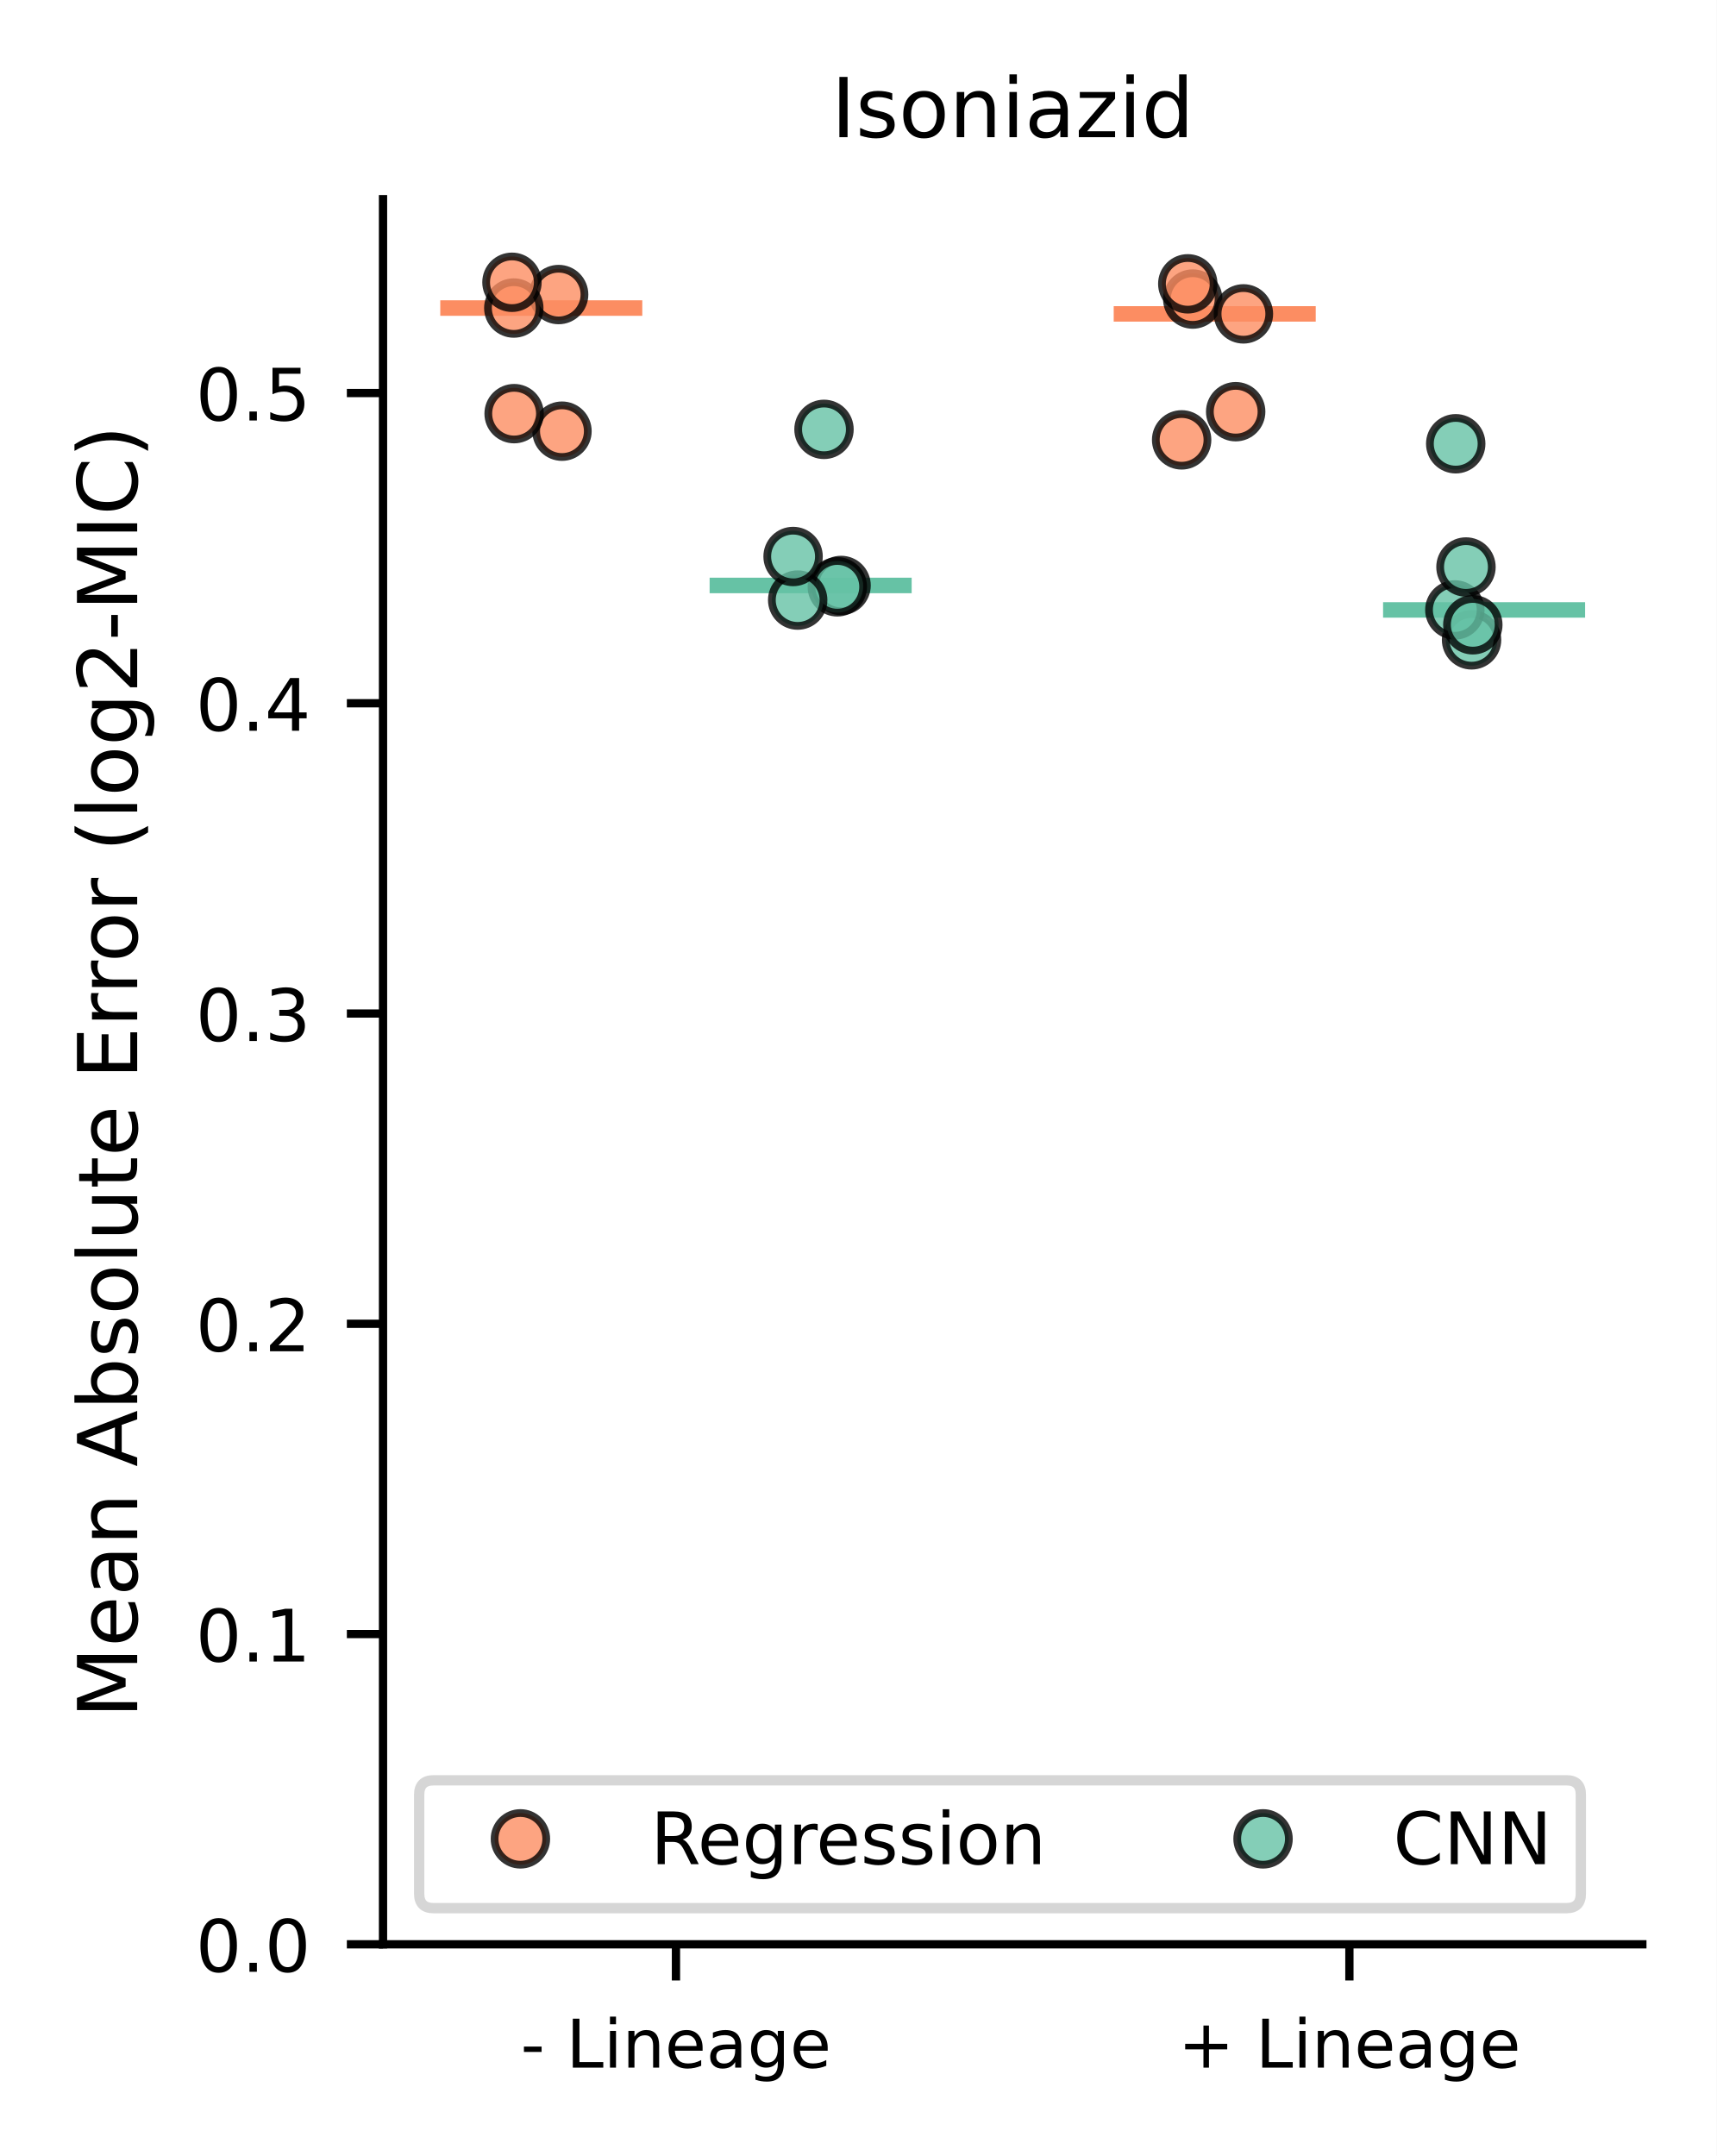
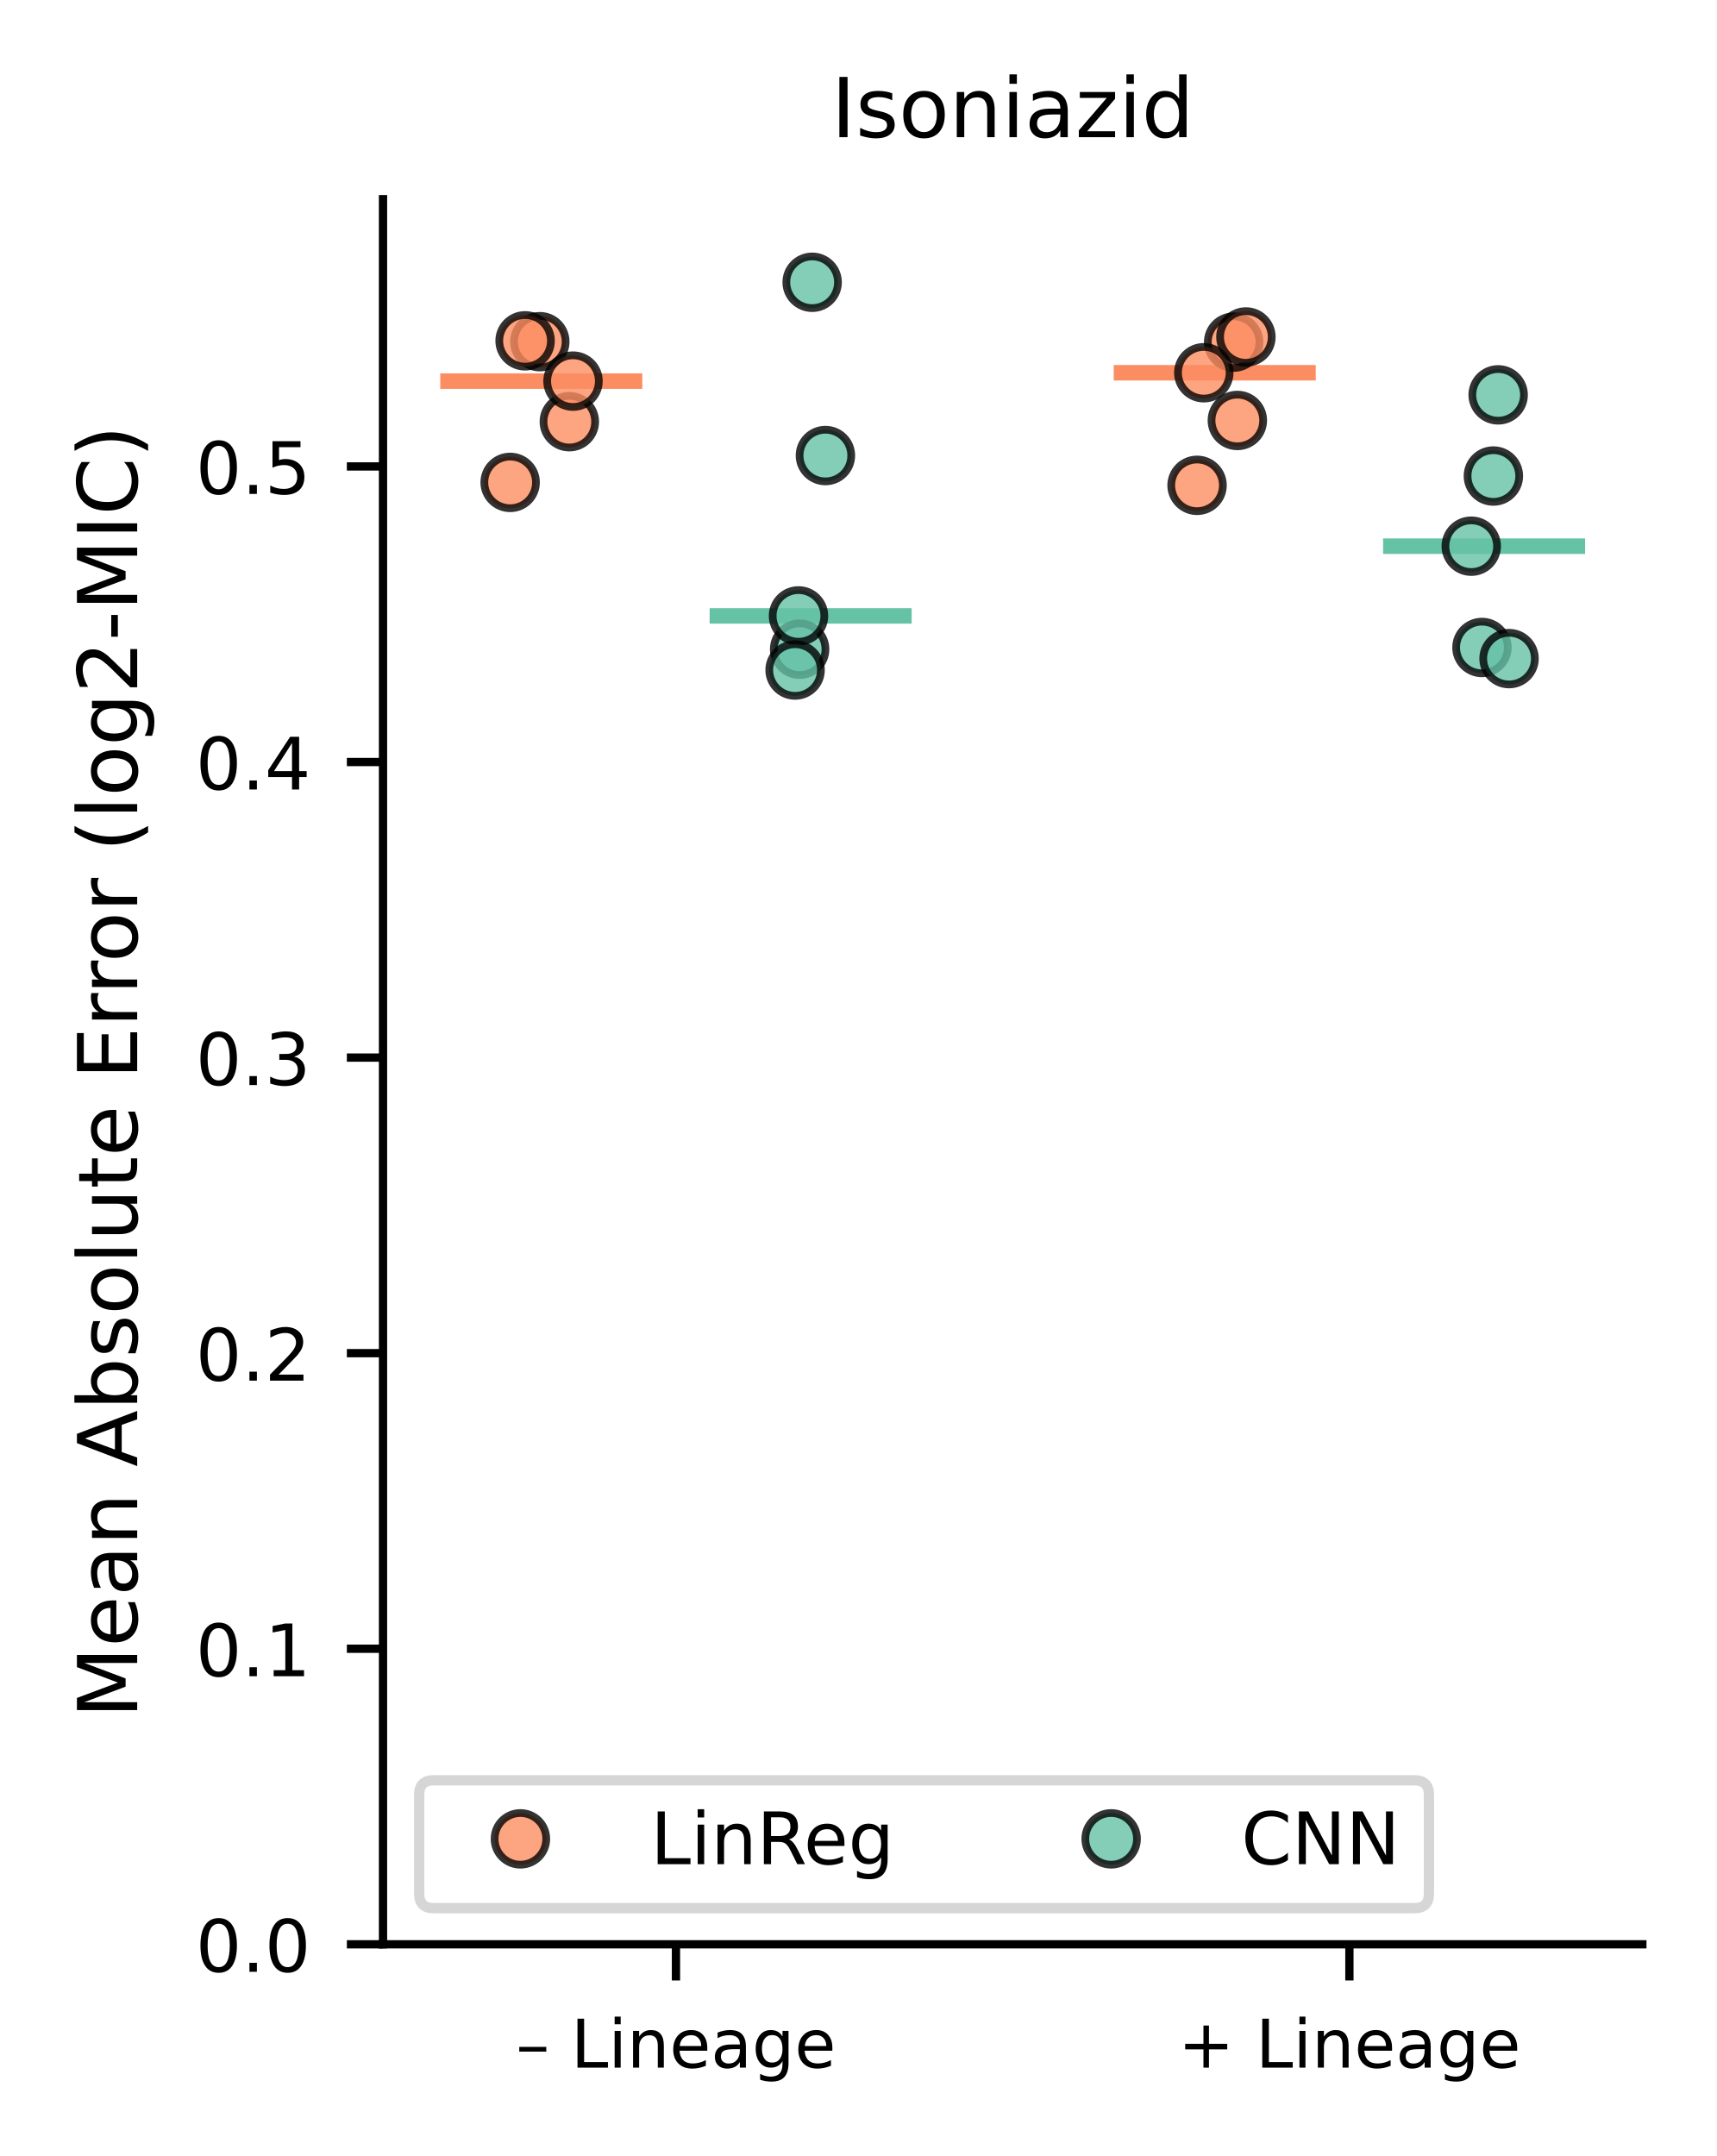
<svg xmlns="http://www.w3.org/2000/svg" xmlns:xlink="http://www.w3.org/1999/xlink" width="166.175pt" height="208.69pt" viewBox="0 0 166.175 208.69" version="1.1">
  <defs>
    <style type="text/css">*{stroke-linejoin: round; stroke-linecap: butt}</style>
  </defs>
  <g id="figure_1">
    <g id="patch_1">
      <path d="M 0 208.69  L 166.175 208.69  L 166.175 0  L 0 0  z " style="fill: #ffffff" />
    </g>
    <g id="axes_1">
      <g id="patch_2">
        <path d="M 37.075 188.199  L 158.975 188.199  L 158.975 19.279  L 37.075 19.279  z " style="fill: #ffffff" />
      </g>
      <g id="LineCollection_1">
-         <path d="M 42.616 29.817  L 62.172 29.817  " clip-path="url(#pb1dbf9fb68)" style="fill: none; stroke: #fc8d62; stroke-width: 1.5" />
+         <path d="M 42.616 36.892  L 62.172 36.892  " clip-path="url(#pb944884357)" style="fill: none; stroke: #fc8d62; stroke-width: 1.5" />
      </g>
      <g id="LineCollection_2">
-         <path d="M 68.69 56.669  L 88.247 56.669  " clip-path="url(#pb1dbf9fb68)" style="fill: none; stroke: #66c2a5; stroke-width: 1.5" />
+         <path d="M 68.69 59.617  L 88.247 59.617  " clip-path="url(#pb944884357)" style="fill: none; stroke: #66c2a5; stroke-width: 1.5" />
      </g>
      <g id="LineCollection_3">
-         <path d="M 107.803 30.382  L 127.359 30.382  " clip-path="url(#pb1dbf9fb68)" style="fill: none; stroke: #fc8d62; stroke-width: 1.5" />
+         <path d="M 107.803 36.08  L 127.359 36.08  " clip-path="url(#pb944884357)" style="fill: none; stroke: #fc8d62; stroke-width: 1.5" />
      </g>
      <g id="LineCollection_4">
-         <path d="M 133.878 59.038  L 153.434 59.038  " clip-path="url(#pb1dbf9fb68)" style="fill: none; stroke: #66c2a5; stroke-width: 1.5" />
+         <path d="M 133.878 52.868  L 153.434 52.868  " clip-path="url(#pb944884357)" style="fill: none; stroke: #66c2a5; stroke-width: 1.5" />
      </g>
      <g id="PathCollection_1">
        <defs>
-           <path id="C0_0_4b2c1797f0" d="M 0 2.5  C 0.663 2.5 1.299 2.237 1.768 1.768  C 2.237 1.299 2.5 0.663 2.5 -0  C 2.5 -0.663 2.237 -1.299 1.768 -1.768  C 1.299 -2.237 0.663 -2.5 0 -2.5  C -0.663 -2.5 -1.299 -2.237 -1.768 -1.768  C -2.237 -1.299 -2.5 -0.663 -2.5 0  C -2.5 0.663 -2.237 1.299 -1.768 1.768  C -1.299 2.237 -0.663 2.5 0 2.5  z " />
+           <path id="C0_0_de60aa4900" d="M 0 2.5  C 0.663 2.5 1.299 2.237 1.768 1.768  C 2.237 1.299 2.5 0.663 2.5 -0  C 2.5 -0.663 2.237 -1.299 1.768 -1.768  C 1.299 -2.237 0.663 -2.5 0 -2.5  C -0.663 -2.5 -1.299 -2.237 -1.768 -1.768  C -2.237 -1.299 -2.5 -0.663 -2.5 0  C -2.5 0.663 -2.237 1.299 -1.768 1.768  C -1.299 2.237 -0.663 2.5 0 2.5  z " />
        </defs>
-         <g clip-path="url(#pb1dbf9fb68)">
-           <use xlink:href="#C0_0_4b2c1797f0" x="54.398" y="41.736" style="fill: #fc8d62; fill-opacity: 0.8; stroke: #000000; stroke-opacity: 0.8; stroke-width: 0.75" />
-         </g>
-         <g clip-path="url(#pb1dbf9fb68)">
-           <use xlink:href="#C0_0_4b2c1797f0" x="49.766" y="40.039" style="fill: #fc8d62; fill-opacity: 0.8; stroke: #000000; stroke-opacity: 0.8; stroke-width: 0.75" />
-         </g>
-         <g clip-path="url(#pb1dbf9fb68)">
-           <use xlink:href="#C0_0_4b2c1797f0" x="54.074" y="28.511" style="fill: #fc8d62; fill-opacity: 0.8; stroke: #000000; stroke-opacity: 0.8; stroke-width: 0.75" />
-         </g>
-         <g clip-path="url(#pb1dbf9fb68)">
-           <use xlink:href="#C0_0_4b2c1797f0" x="49.734" y="29.817" style="fill: #fc8d62; fill-opacity: 0.8; stroke: #000000; stroke-opacity: 0.8; stroke-width: 0.75" />
-         </g>
-         <g clip-path="url(#pb1dbf9fb68)">
-           <use xlink:href="#C0_0_4b2c1797f0" x="49.557" y="27.323" style="fill: #fc8d62; fill-opacity: 0.8; stroke: #000000; stroke-opacity: 0.8; stroke-width: 0.75" />
+         <g clip-path="url(#pb944884357)">
+           <use xlink:href="#C0_0_de60aa4900" x="49.381" y="46.694" style="fill: #fc8d62; fill-opacity: 0.8; stroke: #000000; stroke-opacity: 0.8; stroke-width: 0.75" />
+         </g>
+         <g clip-path="url(#pb944884357)">
+           <use xlink:href="#C0_0_de60aa4900" x="55.109" y="40.817" style="fill: #fc8d62; fill-opacity: 0.8; stroke: #000000; stroke-opacity: 0.8; stroke-width: 0.75" />
+         </g>
+         <g clip-path="url(#pb944884357)">
+           <use xlink:href="#C0_0_de60aa4900" x="52.251" y="33.073" style="fill: #fc8d62; fill-opacity: 0.8; stroke: #000000; stroke-opacity: 0.8; stroke-width: 0.75" />
+         </g>
+         <g clip-path="url(#pb944884357)">
+           <use xlink:href="#C0_0_de60aa4900" x="50.828" y="32.991" style="fill: #fc8d62; fill-opacity: 0.8; stroke: #000000; stroke-opacity: 0.8; stroke-width: 0.75" />
+         </g>
+         <g clip-path="url(#pb944884357)">
+           <use xlink:href="#C0_0_de60aa4900" x="55.466" y="36.892" style="fill: #fc8d62; fill-opacity: 0.8; stroke: #000000; stroke-opacity: 0.8; stroke-width: 0.75" />
        </g>
      </g>
      <g id="PathCollection_2">
        <defs>
-           <path id="C1_0_f5e22b3d56" d="M 0 2.5  C 0.663 2.5 1.299 2.237 1.768 1.768  C 2.237 1.299 2.5 0.663 2.5 -0  C 2.5 -0.663 2.237 -1.299 1.768 -1.768  C 1.299 -2.237 0.663 -2.5 0 -2.5  C -0.663 -2.5 -1.299 -2.237 -1.768 -1.768  C -2.237 -1.299 -2.5 -0.663 -2.5 0  C -2.5 0.663 -2.237 1.299 -1.768 1.768  C -1.299 2.237 -0.663 2.5 0 2.5  z " />
+           <path id="C1_0_8bc05cf53f" d="M 0 2.5  C 0.663 2.5 1.299 2.237 1.768 1.768  C 2.237 1.299 2.5 0.663 2.5 -0  C 2.5 -0.663 2.237 -1.299 1.768 -1.768  C 1.299 -2.237 0.663 -2.5 0 -2.5  C -0.663 -2.5 -1.299 -2.237 -1.768 -1.768  C -2.237 -1.299 -2.5 -0.663 -2.5 0  C -2.5 0.663 -2.237 1.299 -1.768 1.768  C -1.299 2.237 -0.663 2.5 0 2.5  z " />
        </defs>
-         <g clip-path="url(#pb1dbf9fb68)">
-           <use xlink:href="#C1_0_f5e22b3d56" x="81.414" y="56.669" style="fill: #66c2a5; fill-opacity: 0.8; stroke: #000000; stroke-opacity: 0.8; stroke-width: 0.75" />
-         </g>
-         <g clip-path="url(#pb1dbf9fb68)">
-           <use xlink:href="#C1_0_f5e22b3d56" x="81.05" y="56.801" style="fill: #66c2a5; fill-opacity: 0.8; stroke: #000000; stroke-opacity: 0.8; stroke-width: 0.75" />
-         </g>
-         <g clip-path="url(#pb1dbf9fb68)">
-           <use xlink:href="#C1_0_f5e22b3d56" x="77.214" y="58.084" style="fill: #66c2a5; fill-opacity: 0.8; stroke: #000000; stroke-opacity: 0.8; stroke-width: 0.75" />
-         </g>
-         <g clip-path="url(#pb1dbf9fb68)">
-           <use xlink:href="#C1_0_f5e22b3d56" x="79.761" y="41.561" style="fill: #66c2a5; fill-opacity: 0.8; stroke: #000000; stroke-opacity: 0.8; stroke-width: 0.75" />
-         </g>
-         <g clip-path="url(#pb1dbf9fb68)">
-           <use xlink:href="#C1_0_f5e22b3d56" x="76.769" y="53.866" style="fill: #66c2a5; fill-opacity: 0.8; stroke: #000000; stroke-opacity: 0.8; stroke-width: 0.75" />
+         <g clip-path="url(#pb944884357)">
+           <use xlink:href="#C1_0_8bc05cf53f" x="77.402" y="62.841" style="fill: #66c2a5; fill-opacity: 0.8; stroke: #000000; stroke-opacity: 0.8; stroke-width: 0.75" />
+         </g>
+         <g clip-path="url(#pb944884357)">
+           <use xlink:href="#C1_0_8bc05cf53f" x="77.292" y="59.617" style="fill: #66c2a5; fill-opacity: 0.8; stroke: #000000; stroke-opacity: 0.8; stroke-width: 0.75" />
+         </g>
+         <g clip-path="url(#pb944884357)">
+           <use xlink:href="#C1_0_8bc05cf53f" x="79.898" y="44.095" style="fill: #66c2a5; fill-opacity: 0.8; stroke: #000000; stroke-opacity: 0.8; stroke-width: 0.75" />
+         </g>
+         <g clip-path="url(#pb944884357)">
+           <use xlink:href="#C1_0_8bc05cf53f" x="76.963" y="64.855" style="fill: #66c2a5; fill-opacity: 0.8; stroke: #000000; stroke-opacity: 0.8; stroke-width: 0.75" />
+         </g>
+         <g clip-path="url(#pb944884357)">
+           <use xlink:href="#C1_0_8bc05cf53f" x="78.615" y="27.323" style="fill: #66c2a5; fill-opacity: 0.8; stroke: #000000; stroke-opacity: 0.8; stroke-width: 0.75" />
        </g>
      </g>
      <g id="PathCollection_3">
        <defs>
-           <path id="C2_0_2bd9b9e372" d="M 0 2.5  C 0.663 2.5 1.299 2.237 1.768 1.768  C 2.237 1.299 2.5 0.663 2.5 -0  C 2.5 -0.663 2.237 -1.299 1.768 -1.768  C 1.299 -2.237 0.663 -2.5 0 -2.5  C -0.663 -2.5 -1.299 -2.237 -1.768 -1.768  C -2.237 -1.299 -2.5 -0.663 -2.5 0  C -2.5 0.663 -2.237 1.299 -1.768 1.768  C -1.299 2.237 -0.663 2.5 0 2.5  z " />
+           <path id="C2_0_a0c09b7c71" d="M 0 2.5  C 0.663 2.5 1.299 2.237 1.768 1.768  C 2.237 1.299 2.5 0.663 2.5 -0  C 2.5 -0.663 2.237 -1.299 1.768 -1.768  C 1.299 -2.237 0.663 -2.5 0 -2.5  C -0.663 -2.5 -1.299 -2.237 -1.768 -1.768  C -2.237 -1.299 -2.5 -0.663 -2.5 0  C -2.5 0.663 -2.237 1.299 -1.768 1.768  C -1.299 2.237 -0.663 2.5 0 2.5  z " />
        </defs>
-         <g clip-path="url(#pb1dbf9fb68)">
-           <use xlink:href="#C2_0_2bd9b9e372" x="114.379" y="42.578" style="fill: #fc8d62; fill-opacity: 0.8; stroke: #000000; stroke-opacity: 0.8; stroke-width: 0.75" />
-         </g>
-         <g clip-path="url(#pb1dbf9fb68)">
-           <use xlink:href="#C2_0_2bd9b9e372" x="119.61" y="39.849" style="fill: #fc8d62; fill-opacity: 0.8; stroke: #000000; stroke-opacity: 0.8; stroke-width: 0.75" />
-         </g>
-         <g clip-path="url(#pb1dbf9fb68)">
-           <use xlink:href="#C2_0_2bd9b9e372" x="115.454" y="28.947" style="fill: #fc8d62; fill-opacity: 0.8; stroke: #000000; stroke-opacity: 0.8; stroke-width: 0.75" />
-         </g>
-         <g clip-path="url(#pb1dbf9fb68)">
-           <use xlink:href="#C2_0_2bd9b9e372" x="120.36" y="30.382" style="fill: #fc8d62; fill-opacity: 0.8; stroke: #000000; stroke-opacity: 0.8; stroke-width: 0.75" />
-         </g>
-         <g clip-path="url(#pb1dbf9fb68)">
-           <use xlink:href="#C2_0_2bd9b9e372" x="114.974" y="27.474" style="fill: #fc8d62; fill-opacity: 0.8; stroke: #000000; stroke-opacity: 0.8; stroke-width: 0.75" />
+         <g clip-path="url(#pb944884357)">
+           <use xlink:href="#C2_0_a0c09b7c71" x="115.872" y="46.978" style="fill: #fc8d62; fill-opacity: 0.8; stroke: #000000; stroke-opacity: 0.8; stroke-width: 0.75" />
+         </g>
+         <g clip-path="url(#pb944884357)">
+           <use xlink:href="#C2_0_a0c09b7c71" x="119.772" y="40.699" style="fill: #fc8d62; fill-opacity: 0.8; stroke: #000000; stroke-opacity: 0.8; stroke-width: 0.75" />
+         </g>
+         <g clip-path="url(#pb944884357)">
+           <use xlink:href="#C2_0_a0c09b7c71" x="119.413" y="33.118" style="fill: #fc8d62; fill-opacity: 0.8; stroke: #000000; stroke-opacity: 0.8; stroke-width: 0.75" />
+         </g>
+         <g clip-path="url(#pb944884357)">
+           <use xlink:href="#C2_0_a0c09b7c71" x="120.601" y="32.617" style="fill: #fc8d62; fill-opacity: 0.8; stroke: #000000; stroke-opacity: 0.8; stroke-width: 0.75" />
+         </g>
+         <g clip-path="url(#pb944884357)">
+           <use xlink:href="#C2_0_a0c09b7c71" x="116.524" y="36.08" style="fill: #fc8d62; fill-opacity: 0.8; stroke: #000000; stroke-opacity: 0.8; stroke-width: 0.75" />
        </g>
      </g>
      <g id="PathCollection_4">
        <defs>
-           <path id="C3_0_6bb9c8da06" d="M 0 2.5  C 0.663 2.5 1.299 2.237 1.768 1.768  C 2.237 1.299 2.5 0.663 2.5 -0  C 2.5 -0.663 2.237 -1.299 1.768 -1.768  C 1.299 -2.237 0.663 -2.5 0 -2.5  C -0.663 -2.5 -1.299 -2.237 -1.768 -1.768  C -2.237 -1.299 -2.5 -0.663 -2.5 0  C -2.5 0.663 -2.237 1.299 -1.768 1.768  C -1.299 2.237 -0.663 2.5 0 2.5  z " />
+           <path id="C3_0_b589132edd" d="M 0 2.5  C 0.663 2.5 1.299 2.237 1.768 1.768  C 2.237 1.299 2.5 0.663 2.5 -0  C 2.5 -0.663 2.237 -1.299 1.768 -1.768  C 1.299 -2.237 0.663 -2.5 0 -2.5  C -0.663 -2.5 -1.299 -2.237 -1.768 -1.768  C -2.237 -1.299 -2.5 -0.663 -2.5 0  C -2.5 0.663 -2.237 1.299 -1.768 1.768  C -1.299 2.237 -0.663 2.5 0 2.5  z " />
        </defs>
-         <g clip-path="url(#pb1dbf9fb68)">
-           <use xlink:href="#C3_0_6bb9c8da06" x="142.443" y="61.934" style="fill: #66c2a5; fill-opacity: 0.8; stroke: #000000; stroke-opacity: 0.8; stroke-width: 0.75" />
-         </g>
-         <g clip-path="url(#pb1dbf9fb68)">
-           <use xlink:href="#C3_0_6bb9c8da06" x="140.824" y="59.038" style="fill: #66c2a5; fill-opacity: 0.8; stroke: #000000; stroke-opacity: 0.8; stroke-width: 0.75" />
-         </g>
-         <g clip-path="url(#pb1dbf9fb68)">
-           <use xlink:href="#C3_0_6bb9c8da06" x="142.565" y="60.476" style="fill: #66c2a5; fill-opacity: 0.8; stroke: #000000; stroke-opacity: 0.8; stroke-width: 0.75" />
-         </g>
-         <g clip-path="url(#pb1dbf9fb68)">
-           <use xlink:href="#C3_0_6bb9c8da06" x="140.91" y="42.954" style="fill: #66c2a5; fill-opacity: 0.8; stroke: #000000; stroke-opacity: 0.8; stroke-width: 0.75" />
-         </g>
-         <g clip-path="url(#pb1dbf9fb68)">
-           <use xlink:href="#C3_0_6bb9c8da06" x="141.902" y="54.884" style="fill: #66c2a5; fill-opacity: 0.8; stroke: #000000; stroke-opacity: 0.8; stroke-width: 0.75" />
+         <g clip-path="url(#pb944884357)">
+           <use xlink:href="#C3_0_b589132edd" x="143.45" y="62.673" style="fill: #66c2a5; fill-opacity: 0.8; stroke: #000000; stroke-opacity: 0.8; stroke-width: 0.75" />
+         </g>
+         <g clip-path="url(#pb944884357)">
+           <use xlink:href="#C3_0_b589132edd" x="146.072" y="63.751" style="fill: #66c2a5; fill-opacity: 0.8; stroke: #000000; stroke-opacity: 0.8; stroke-width: 0.75" />
+         </g>
+         <g clip-path="url(#pb944884357)">
+           <use xlink:href="#C3_0_b589132edd" x="144.555" y="46.077" style="fill: #66c2a5; fill-opacity: 0.8; stroke: #000000; stroke-opacity: 0.8; stroke-width: 0.75" />
+         </g>
+         <g clip-path="url(#pb944884357)">
+           <use xlink:href="#C3_0_b589132edd" x="142.412" y="52.868" style="fill: #66c2a5; fill-opacity: 0.8; stroke: #000000; stroke-opacity: 0.8; stroke-width: 0.75" />
+         </g>
+         <g clip-path="url(#pb944884357)">
+           <use xlink:href="#C3_0_b589132edd" x="145.017" y="38.221" style="fill: #66c2a5; fill-opacity: 0.8; stroke: #000000; stroke-opacity: 0.8; stroke-width: 0.75" />
        </g>
      </g>
      <g id="line2d_1" />
      <g id="line2d_2" />
      <g id="matplotlib.axis_1">
        <g id="xtick_1">
          <g id="line2d_3">
            <defs>
-               <path id="m3f4b29bd0f" d="M 0 0  L 0 3.5  " style="stroke: #000000; stroke-width: 0.8" />
-             </defs>
-             <g>
-               <use xlink:href="#m3f4b29bd0f" x="65.431" y="188.199" style="stroke: #000000; stroke-width: 0.8" />
+               <path id="m11220f39d5" d="M 0 0  L 0 3.5  " style="stroke: #000000; stroke-width: 0.8" />
+             </defs>
+             <g>
+               <use xlink:href="#m11220f39d5" x="65.431" y="188.199" style="stroke: #000000; stroke-width: 0.8" />
            </g>
          </g>
          <g id="text_1">
-             <g transform="translate(50.39782 200.1377) scale(0.065 -0.065)">
-               <defs>
-                 <path id="DejaVuSans-2d" d="M 313 2009  L 1997 2009  L 1997 1497  L 313 1497  L 313 2009  z " transform="scale(0.015625)" />
+             <g transform="translate(49.94536 200.1377) scale(0.065 -0.065)">
+               <defs>
+                 <path id="DejaVuSans-2013" d="M 313 1978  L 2888 1978  L 2888 1528  L 313 1528  L 313 1978  z " transform="scale(0.015625)" />
                <path id="DejaVuSans-20" transform="scale(0.015625)" />
                <path id="DejaVuSans-4c" d="M 628 4666  L 1259 4666  L 1259 531  L 3531 531  L 3531 0  L 628 0  L 628 4666  z " transform="scale(0.015625)" />
                <path id="DejaVuSans-69" d="M 603 3500  L 1178 3500  L 1178 0  L 603 0  L 603 3500  z M 603 4863  L 1178 4863  L 1178 4134  L 603 4134  L 603 4863  z " transform="scale(0.015625)" />
                <path id="DejaVuSans-6e" d="M 3513 2113  L 3513 0  L 2938 0  L 2938 2094  Q 2938 2591 2744 2837  Q 2550 3084 2163 3084  Q 1697 3084 1428 2787  Q 1159 2491 1159 1978  L 1159 0  L 581 0  L 581 3500  L 1159 3500  L 1159 2956  Q 1366 3272 1645 3428  Q 1925 3584 2291 3584  Q 2894 3584 3203 3211  Q 3513 2838 3513 2113  z " transform="scale(0.015625)" />
                <path id="DejaVuSans-65" d="M 3597 1894  L 3597 1613  L 953 1613  Q 991 1019 1311 708  Q 1631 397 2203 397  Q 2534 397 2845 478  Q 3156 559 3463 722  L 3463 178  Q 3153 47 2828 -22  Q 2503 -91 2169 -91  Q 1331 -91 842 396  Q 353 884 353 1716  Q 353 2575 817 3079  Q 1281 3584 2069 3584  Q 2775 3584 3186 3129  Q 3597 2675 3597 1894  z M 3022 2063  Q 3016 2534 2758 2815  Q 2500 3097 2075 3097  Q 1594 3097 1305 2825  Q 1016 2553 972 2059  L 3022 2063  z " transform="scale(0.015625)" />
                <path id="DejaVuSans-61" d="M 2194 1759  Q 1497 1759 1228 1600  Q 959 1441 959 1056  Q 959 750 1161 570  Q 1363 391 1709 391  Q 2188 391 2477 730  Q 2766 1069 2766 1631  L 2766 1759  L 2194 1759  z M 3341 1997  L 3341 0  L 2766 0  L 2766 531  Q 2569 213 2275 61  Q 1981 -91 1556 -91  Q 1019 -91 701 211  Q 384 513 384 1019  Q 384 1609 779 1909  Q 1175 2209 1959 2209  L 2766 2209  L 2766 2266  Q 2766 2663 2505 2880  Q 2244 3097 1772 3097  Q 1472 3097 1187 3025  Q 903 2953 641 2809  L 641 3341  Q 956 3463 1253 3523  Q 1550 3584 1831 3584  Q 2591 3584 2966 3190  Q 3341 2797 3341 1997  z " transform="scale(0.015625)" />
                <path id="DejaVuSans-67" d="M 2906 1791  Q 2906 2416 2648 2759  Q 2391 3103 1925 3103  Q 1463 3103 1205 2759  Q 947 2416 947 1791  Q 947 1169 1205 825  Q 1463 481 1925 481  Q 2391 481 2648 825  Q 2906 1169 2906 1791  z M 3481 434  Q 3481 -459 3084 -895  Q 2688 -1331 1869 -1331  Q 1566 -1331 1297 -1286  Q 1028 -1241 775 -1147  L 775 -588  Q 1028 -725 1275 -790  Q 1522 -856 1778 -856  Q 2344 -856 2625 -561  Q 2906 -266 2906 331  L 2906 616  Q 2728 306 2450 153  Q 2172 0 1784 0  Q 1141 0 747 490  Q 353 981 353 1791  Q 353 2603 747 3093  Q 1141 3584 1784 3584  Q 2172 3584 2450 3431  Q 2728 3278 2906 2969  L 2906 3500  L 3481 3500  L 3481 434  z " transform="scale(0.015625)" />
              </defs>
-               <use xlink:href="#DejaVuSans-2d" />
-               <use xlink:href="#DejaVuSans-20" x="36.084" />
-               <use xlink:href="#DejaVuSans-4c" x="67.871" />
-               <use xlink:href="#DejaVuSans-69" x="123.584" />
-               <use xlink:href="#DejaVuSans-6e" x="151.367" />
-               <use xlink:href="#DejaVuSans-65" x="214.746" />
-               <use xlink:href="#DejaVuSans-61" x="276.27" />
-               <use xlink:href="#DejaVuSans-67" x="337.549" />
-               <use xlink:href="#DejaVuSans-65" x="401.025" />
+               <use xlink:href="#DejaVuSans-2013" />
+               <use xlink:href="#DejaVuSans-20" x="50" />
+               <use xlink:href="#DejaVuSans-4c" x="81.787" />
+               <use xlink:href="#DejaVuSans-69" x="137.5" />
+               <use xlink:href="#DejaVuSans-6e" x="165.283" />
+               <use xlink:href="#DejaVuSans-65" x="228.662" />
+               <use xlink:href="#DejaVuSans-61" x="290.186" />
+               <use xlink:href="#DejaVuSans-67" x="351.465" />
+               <use xlink:href="#DejaVuSans-65" x="414.941" />
            </g>
          </g>
        </g>
        <g id="xtick_2">
          <g id="line2d_4">
            <g>
-               <use xlink:href="#m3f4b29bd0f" x="130.618" y="188.199" style="stroke: #000000; stroke-width: 0.8" />
+               <use xlink:href="#m11220f39d5" x="130.618" y="188.199" style="stroke: #000000; stroke-width: 0.8" />
            </g>
          </g>
          <g id="text_2">
            <g transform="translate(114.0341 200.1377) scale(0.065 -0.065)">
              <defs>
                <path id="DejaVuSans-2b" d="M 2944 4013  L 2944 2272  L 4684 2272  L 4684 1741  L 2944 1741  L 2944 0  L 2419 0  L 2419 1741  L 678 1741  L 678 2272  L 2419 2272  L 2419 4013  L 2944 4013  z " transform="scale(0.015625)" />
              </defs>
              <use xlink:href="#DejaVuSans-2b" />
              <use xlink:href="#DejaVuSans-20" x="83.789" />
              <use xlink:href="#DejaVuSans-4c" x="115.576" />
              <use xlink:href="#DejaVuSans-69" x="171.289" />
              <use xlink:href="#DejaVuSans-6e" x="199.072" />
              <use xlink:href="#DejaVuSans-65" x="262.451" />
              <use xlink:href="#DejaVuSans-61" x="323.975" />
              <use xlink:href="#DejaVuSans-67" x="385.254" />
              <use xlink:href="#DejaVuSans-65" x="448.73" />
            </g>
          </g>
        </g>
      </g>
      <g id="matplotlib.axis_2">
        <g id="ytick_1">
          <g id="line2d_5">
            <defs>
-               <path id="mb0262a923c" d="M 0 0  L -3.5 0  " style="stroke: #000000; stroke-width: 0.8" />
-             </defs>
-             <g>
-               <use xlink:href="#mb0262a923c" x="37.075" y="188.199" style="stroke: #000000; stroke-width: 0.8" />
+               <path id="mbd4de7b845" d="M 0 0  L -3.5 0  " style="stroke: #000000; stroke-width: 0.8" />
+             </defs>
+             <g>
+               <use xlink:href="#mbd4de7b845" x="37.075" y="188.199" style="stroke: #000000; stroke-width: 0.8" />
            </g>
          </g>
          <g id="text_3">
            <g transform="translate(18.9425 190.8582) scale(0.07 -0.07)">
              <defs>
                <path id="DejaVuSans-30" d="M 2034 4250  Q 1547 4250 1301 3770  Q 1056 3291 1056 2328  Q 1056 1369 1301 889  Q 1547 409 2034 409  Q 2525 409 2770 889  Q 3016 1369 3016 2328  Q 3016 3291 2770 3770  Q 2525 4250 2034 4250  z M 2034 4750  Q 2819 4750 3233 4129  Q 3647 3509 3647 2328  Q 3647 1150 3233 529  Q 2819 -91 2034 -91  Q 1250 -91 836 529  Q 422 1150 422 2328  Q 422 3509 836 4129  Q 1250 4750 2034 4750  z " transform="scale(0.015625)" />
                <path id="DejaVuSans-2e" d="M 684 794  L 1344 794  L 1344 0  L 684 0  L 684 794  z " transform="scale(0.015625)" />
              </defs>
              <use xlink:href="#DejaVuSans-30" />
              <use xlink:href="#DejaVuSans-2e" x="63.623" />
              <use xlink:href="#DejaVuSans-30" x="95.41" />
            </g>
          </g>
        </g>
        <g id="ytick_2">
          <g id="line2d_6">
            <g>
-               <use xlink:href="#mb0262a923c" x="37.075" y="158.167" style="stroke: #000000; stroke-width: 0.8" />
+               <use xlink:href="#mbd4de7b845" x="37.075" y="159.589" style="stroke: #000000; stroke-width: 0.8" />
            </g>
          </g>
          <g id="text_4">
-             <g transform="translate(18.9425 160.8267) scale(0.07 -0.07)">
+             <g transform="translate(18.9425 162.2482) scale(0.07 -0.07)">
              <defs>
                <path id="DejaVuSans-31" d="M 794 531  L 1825 531  L 1825 4091  L 703 3866  L 703 4441  L 1819 4666  L 2450 4666  L 2450 531  L 3481 531  L 3481 0  L 794 0  L 794 531  z " transform="scale(0.015625)" />
              </defs>
              <use xlink:href="#DejaVuSans-30" />
              <use xlink:href="#DejaVuSans-2e" x="63.623" />
              <use xlink:href="#DejaVuSans-31" x="95.41" />
            </g>
          </g>
        </g>
        <g id="ytick_3">
          <g id="line2d_7">
            <g>
-               <use xlink:href="#mb0262a923c" x="37.075" y="128.136" style="stroke: #000000; stroke-width: 0.8" />
+               <use xlink:href="#mbd4de7b845" x="37.075" y="130.979" style="stroke: #000000; stroke-width: 0.8" />
            </g>
          </g>
          <g id="text_5">
-             <g transform="translate(18.9425 130.7952) scale(0.07 -0.07)">
+             <g transform="translate(18.9425 133.6381) scale(0.07 -0.07)">
              <defs>
                <path id="DejaVuSans-32" d="M 1228 531  L 3431 531  L 3431 0  L 469 0  L 469 531  Q 828 903 1448 1529  Q 2069 2156 2228 2338  Q 2531 2678 2651 2914  Q 2772 3150 2772 3378  Q 2772 3750 2511 3984  Q 2250 4219 1831 4219  Q 1534 4219 1204 4116  Q 875 4013 500 3803  L 500 4441  Q 881 4594 1212 4672  Q 1544 4750 1819 4750  Q 2544 4750 2975 4387  Q 3406 4025 3406 3419  Q 3406 3131 3298 2873  Q 3191 2616 2906 2266  Q 2828 2175 2409 1742  Q 1991 1309 1228 531  z " transform="scale(0.015625)" />
              </defs>
              <use xlink:href="#DejaVuSans-30" />
              <use xlink:href="#DejaVuSans-2e" x="63.623" />
              <use xlink:href="#DejaVuSans-32" x="95.41" />
            </g>
          </g>
        </g>
        <g id="ytick_4">
          <g id="line2d_8">
            <g>
-               <use xlink:href="#mb0262a923c" x="37.075" y="98.104" style="stroke: #000000; stroke-width: 0.8" />
+               <use xlink:href="#mbd4de7b845" x="37.075" y="102.369" style="stroke: #000000; stroke-width: 0.8" />
            </g>
          </g>
          <g id="text_6">
-             <g transform="translate(18.9425 100.7638) scale(0.07 -0.07)">
+             <g transform="translate(18.9425 105.0281) scale(0.07 -0.07)">
              <defs>
                <path id="DejaVuSans-33" d="M 2597 2516  Q 3050 2419 3304 2112  Q 3559 1806 3559 1356  Q 3559 666 3084 287  Q 2609 -91 1734 -91  Q 1441 -91 1130 -33  Q 819 25 488 141  L 488 750  Q 750 597 1062 519  Q 1375 441 1716 441  Q 2309 441 2620 675  Q 2931 909 2931 1356  Q 2931 1769 2642 2001  Q 2353 2234 1838 2234  L 1294 2234  L 1294 2753  L 1863 2753  Q 2328 2753 2575 2939  Q 2822 3125 2822 3475  Q 2822 3834 2567 4026  Q 2313 4219 1838 4219  Q 1578 4219 1281 4162  Q 984 4106 628 3988  L 628 4550  Q 988 4650 1302 4700  Q 1616 4750 1894 4750  Q 2613 4750 3031 4423  Q 3450 4097 3450 3541  Q 3450 3153 3228 2886  Q 3006 2619 2597 2516  z " transform="scale(0.015625)" />
              </defs>
              <use xlink:href="#DejaVuSans-30" />
              <use xlink:href="#DejaVuSans-2e" x="63.623" />
              <use xlink:href="#DejaVuSans-33" x="95.41" />
            </g>
          </g>
        </g>
        <g id="ytick_5">
          <g id="line2d_9">
            <g>
-               <use xlink:href="#mb0262a923c" x="37.075" y="68.073" style="stroke: #000000; stroke-width: 0.8" />
+               <use xlink:href="#mbd4de7b845" x="37.075" y="73.759" style="stroke: #000000; stroke-width: 0.8" />
            </g>
          </g>
          <g id="text_7">
-             <g transform="translate(18.9425 70.73228) scale(0.07 -0.07)">
+             <g transform="translate(18.9425 76.418) scale(0.07 -0.07)">
              <defs>
                <path id="DejaVuSans-34" d="M 2419 4116  L 825 1625  L 2419 1625  L 2419 4116  z M 2253 4666  L 3047 4666  L 3047 1625  L 3713 1625  L 3713 1100  L 3047 1100  L 3047 0  L 2419 0  L 2419 1100  L 313 1100  L 313 1709  L 2253 4666  z " transform="scale(0.015625)" />
              </defs>
              <use xlink:href="#DejaVuSans-30" />
              <use xlink:href="#DejaVuSans-2e" x="63.623" />
              <use xlink:href="#DejaVuSans-34" x="95.41" />
            </g>
          </g>
        </g>
        <g id="ytick_6">
          <g id="line2d_10">
            <g>
-               <use xlink:href="#mb0262a923c" x="37.075" y="38.041" style="stroke: #000000; stroke-width: 0.8" />
+               <use xlink:href="#mbd4de7b845" x="37.075" y="45.148" style="stroke: #000000; stroke-width: 0.8" />
            </g>
          </g>
          <g id="text_8">
-             <g transform="translate(18.9425 40.70081) scale(0.07 -0.07)">
+             <g transform="translate(18.9425 47.80795) scale(0.07 -0.07)">
              <defs>
                <path id="DejaVuSans-35" d="M 691 4666  L 3169 4666  L 3169 4134  L 1269 4134  L 1269 2991  Q 1406 3038 1543 3061  Q 1681 3084 1819 3084  Q 2600 3084 3056 2656  Q 3513 2228 3513 1497  Q 3513 744 3044 326  Q 2575 -91 1722 -91  Q 1428 -91 1123 -41  Q 819 9 494 109  L 494 744  Q 775 591 1075 516  Q 1375 441 1709 441  Q 2250 441 2565 725  Q 2881 1009 2881 1497  Q 2881 1984 2565 2268  Q 2250 2553 1709 2553  Q 1456 2553 1204 2497  Q 953 2441 691 2322  L 691 4666  z " transform="scale(0.015625)" />
              </defs>
              <use xlink:href="#DejaVuSans-30" />
              <use xlink:href="#DejaVuSans-2e" x="63.623" />
              <use xlink:href="#DejaVuSans-35" x="95.41" />
            </g>
          </g>
        </g>
        <g id="text_9">
          <g transform="translate(13.27875 166.3137) rotate(-90) scale(0.08 -0.08)">
            <defs>
              <path id="DejaVuSans-4d" d="M 628 4666  L 1569 4666  L 2759 1491  L 3956 4666  L 4897 4666  L 4897 0  L 4281 0  L 4281 4097  L 3078 897  L 2444 897  L 1241 4097  L 1241 0  L 628 0  L 628 4666  z " transform="scale(0.015625)" />
              <path id="DejaVuSans-41" d="M 2188 4044  L 1331 1722  L 3047 1722  L 2188 4044  z M 1831 4666  L 2547 4666  L 4325 0  L 3669 0  L 3244 1197  L 1141 1197  L 716 0  L 50 0  L 1831 4666  z " transform="scale(0.015625)" />
              <path id="DejaVuSans-62" d="M 3116 1747  Q 3116 2381 2855 2742  Q 2594 3103 2138 3103  Q 1681 3103 1420 2742  Q 1159 2381 1159 1747  Q 1159 1113 1420 752  Q 1681 391 2138 391  Q 2594 391 2855 752  Q 3116 1113 3116 1747  z M 1159 2969  Q 1341 3281 1617 3432  Q 1894 3584 2278 3584  Q 2916 3584 3314 3078  Q 3713 2572 3713 1747  Q 3713 922 3314 415  Q 2916 -91 2278 -91  Q 1894 -91 1617 61  Q 1341 213 1159 525  L 1159 0  L 581 0  L 581 4863  L 1159 4863  L 1159 2969  z " transform="scale(0.015625)" />
              <path id="DejaVuSans-73" d="M 2834 3397  L 2834 2853  Q 2591 2978 2328 3040  Q 2066 3103 1784 3103  Q 1356 3103 1142 2972  Q 928 2841 928 2578  Q 928 2378 1081 2264  Q 1234 2150 1697 2047  L 1894 2003  Q 2506 1872 2764 1633  Q 3022 1394 3022 966  Q 3022 478 2636 193  Q 2250 -91 1575 -91  Q 1294 -91 989 -36  Q 684 19 347 128  L 347 722  Q 666 556 975 473  Q 1284 391 1588 391  Q 1994 391 2212 530  Q 2431 669 2431 922  Q 2431 1156 2273 1281  Q 2116 1406 1581 1522  L 1381 1569  Q 847 1681 609 1914  Q 372 2147 372 2553  Q 372 3047 722 3315  Q 1072 3584 1716 3584  Q 2034 3584 2315 3537  Q 2597 3491 2834 3397  z " transform="scale(0.015625)" />
              <path id="DejaVuSans-6f" d="M 1959 3097  Q 1497 3097 1228 2736  Q 959 2375 959 1747  Q 959 1119 1226 758  Q 1494 397 1959 397  Q 2419 397 2687 759  Q 2956 1122 2956 1747  Q 2956 2369 2687 2733  Q 2419 3097 1959 3097  z M 1959 3584  Q 2709 3584 3137 3096  Q 3566 2609 3566 1747  Q 3566 888 3137 398  Q 2709 -91 1959 -91  Q 1206 -91 779 398  Q 353 888 353 1747  Q 353 2609 779 3096  Q 1206 3584 1959 3584  z " transform="scale(0.015625)" />
              <path id="DejaVuSans-6c" d="M 603 4863  L 1178 4863  L 1178 0  L 603 0  L 603 4863  z " transform="scale(0.015625)" />
              <path id="DejaVuSans-75" d="M 544 1381  L 544 3500  L 1119 3500  L 1119 1403  Q 1119 906 1312 657  Q 1506 409 1894 409  Q 2359 409 2629 706  Q 2900 1003 2900 1516  L 2900 3500  L 3475 3500  L 3475 0  L 2900 0  L 2900 538  Q 2691 219 2414 64  Q 2138 -91 1772 -91  Q 1169 -91 856 284  Q 544 659 544 1381  z M 1991 3584  L 1991 3584  z " transform="scale(0.015625)" />
              <path id="DejaVuSans-74" d="M 1172 4494  L 1172 3500  L 2356 3500  L 2356 3053  L 1172 3053  L 1172 1153  Q 1172 725 1289 603  Q 1406 481 1766 481  L 2356 481  L 2356 0  L 1766 0  Q 1100 0 847 248  Q 594 497 594 1153  L 594 3053  L 172 3053  L 172 3500  L 594 3500  L 594 4494  L 1172 4494  z " transform="scale(0.015625)" />
              <path id="DejaVuSans-45" d="M 628 4666  L 3578 4666  L 3578 4134  L 1259 4134  L 1259 2753  L 3481 2753  L 3481 2222  L 1259 2222  L 1259 531  L 3634 531  L 3634 0  L 628 0  L 628 4666  z " transform="scale(0.015625)" />
              <path id="DejaVuSans-72" d="M 2631 2963  Q 2534 3019 2420 3045  Q 2306 3072 2169 3072  Q 1681 3072 1420 2755  Q 1159 2438 1159 1844  L 1159 0  L 581 0  L 581 3500  L 1159 3500  L 1159 2956  Q 1341 3275 1631 3429  Q 1922 3584 2338 3584  Q 2397 3584 2469 3576  Q 2541 3569 2628 3553  L 2631 2963  z " transform="scale(0.015625)" />
              <path id="DejaVuSans-28" d="M 1984 4856  Q 1566 4138 1362 3434  Q 1159 2731 1159 2009  Q 1159 1288 1364 580  Q 1569 -128 1984 -844  L 1484 -844  Q 1016 -109 783 600  Q 550 1309 550 2009  Q 550 2706 781 3412  Q 1013 4119 1484 4856  L 1984 4856  z " transform="scale(0.015625)" />
+               <path id="DejaVuSans-2d" d="M 313 2009  L 1997 2009  L 1997 1497  L 313 1497  L 313 2009  z " transform="scale(0.015625)" />
              <path id="DejaVuSans-49" d="M 628 4666  L 1259 4666  L 1259 0  L 628 0  L 628 4666  z " transform="scale(0.015625)" />
              <path id="DejaVuSans-43" d="M 4122 4306  L 4122 3641  Q 3803 3938 3442 4084  Q 3081 4231 2675 4231  Q 1875 4231 1450 3742  Q 1025 3253 1025 2328  Q 1025 1406 1450 917  Q 1875 428 2675 428  Q 3081 428 3442 575  Q 3803 722 4122 1019  L 4122 359  Q 3791 134 3420 21  Q 3050 -91 2638 -91  Q 1578 -91 968 557  Q 359 1206 359 2328  Q 359 3453 968 4101  Q 1578 4750 2638 4750  Q 3056 4750 3426 4639  Q 3797 4528 4122 4306  z " transform="scale(0.015625)" />
              <path id="DejaVuSans-29" d="M 513 4856  L 1013 4856  Q 1481 4119 1714 3412  Q 1947 2706 1947 2009  Q 1947 1309 1714 600  Q 1481 -109 1013 -844  L 513 -844  Q 928 -128 1133 580  Q 1338 1288 1338 2009  Q 1338 2731 1133 3434  Q 928 4138 513 4856  z " transform="scale(0.015625)" />
            </defs>
            <use xlink:href="#DejaVuSans-4d" />
            <use xlink:href="#DejaVuSans-65" x="86.279" />
            <use xlink:href="#DejaVuSans-61" x="147.803" />
            <use xlink:href="#DejaVuSans-6e" x="209.082" />
            <use xlink:href="#DejaVuSans-20" x="272.461" />
            <use xlink:href="#DejaVuSans-41" x="304.248" />
            <use xlink:href="#DejaVuSans-62" x="372.656" />
            <use xlink:href="#DejaVuSans-73" x="436.133" />
            <use xlink:href="#DejaVuSans-6f" x="488.232" />
            <use xlink:href="#DejaVuSans-6c" x="549.414" />
            <use xlink:href="#DejaVuSans-75" x="577.197" />
            <use xlink:href="#DejaVuSans-74" x="640.576" />
            <use xlink:href="#DejaVuSans-65" x="679.785" />
            <use xlink:href="#DejaVuSans-20" x="741.309" />
            <use xlink:href="#DejaVuSans-45" x="773.096" />
            <use xlink:href="#DejaVuSans-72" x="836.279" />
            <use xlink:href="#DejaVuSans-72" x="875.643" />
            <use xlink:href="#DejaVuSans-6f" x="914.506" />
            <use xlink:href="#DejaVuSans-72" x="975.688" />
            <use xlink:href="#DejaVuSans-20" x="1016.801" />
            <use xlink:href="#DejaVuSans-28" x="1048.588" />
            <use xlink:href="#DejaVuSans-6c" x="1087.602" />
            <use xlink:href="#DejaVuSans-6f" x="1115.385" />
            <use xlink:href="#DejaVuSans-67" x="1176.566" />
            <use xlink:href="#DejaVuSans-32" x="1240.043" />
            <use xlink:href="#DejaVuSans-2d" x="1303.666" />
            <use xlink:href="#DejaVuSans-4d" x="1339.75" />
            <use xlink:href="#DejaVuSans-49" x="1426.029" />
            <use xlink:href="#DejaVuSans-43" x="1455.521" />
            <use xlink:href="#DejaVuSans-29" x="1525.346" />
          </g>
        </g>
      </g>
      <g id="patch_3">
        <path d="M 37.075 188.199  L 37.075 19.279  " style="fill: none; stroke: #000000; stroke-width: 0.8; stroke-linejoin: miter; stroke-linecap: square" />
      </g>
      <g id="patch_4">
        <path d="M 37.075 188.199  L 158.975 188.199  " style="fill: none; stroke: #000000; stroke-width: 0.8; stroke-linejoin: miter; stroke-linecap: square" />
      </g>
      <g id="text_10">
        <g transform="translate(80.46594 13.27875) scale(0.08 -0.08)">
          <defs>
            <path id="DejaVuSans-7a" d="M 353 3500  L 3084 3500  L 3084 2975  L 922 459  L 3084 459  L 3084 0  L 275 0  L 275 525  L 2438 3041  L 353 3041  L 353 3500  z " transform="scale(0.015625)" />
            <path id="DejaVuSans-64" d="M 2906 2969  L 2906 4863  L 3481 4863  L 3481 0  L 2906 0  L 2906 525  Q 2725 213 2448 61  Q 2172 -91 1784 -91  Q 1150 -91 751 415  Q 353 922 353 1747  Q 353 2572 751 3078  Q 1150 3584 1784 3584  Q 2172 3584 2448 3432  Q 2725 3281 2906 2969  z M 947 1747  Q 947 1113 1208 752  Q 1469 391 1925 391  Q 2381 391 2643 752  Q 2906 1113 2906 1747  Q 2906 2381 2643 2742  Q 2381 3103 1925 3103  Q 1469 3103 1208 2742  Q 947 2381 947 1747  z " transform="scale(0.015625)" />
          </defs>
          <use xlink:href="#DejaVuSans-49" />
          <use xlink:href="#DejaVuSans-73" x="29.492" />
          <use xlink:href="#DejaVuSans-6f" x="81.592" />
          <use xlink:href="#DejaVuSans-6e" x="142.773" />
          <use xlink:href="#DejaVuSans-69" x="206.152" />
          <use xlink:href="#DejaVuSans-61" x="233.936" />
          <use xlink:href="#DejaVuSans-7a" x="295.215" />
          <use xlink:href="#DejaVuSans-69" x="347.705" />
          <use xlink:href="#DejaVuSans-64" x="375.488" />
        </g>
      </g>
      <g id="legend_1">
        <g id="patch_5">
-           <path d="M 41.975 184.699  L 151.621 184.699  Q 153.021 184.699 153.021 183.299  L 153.021 173.724  Q 153.021 172.324 151.621 172.324  L 41.975 172.324  Q 40.575 172.324 40.575 173.724  L 40.575 183.299  Q 40.575 184.699 41.975 184.699  z " style="fill: #ffffff; opacity: 0.8; stroke: #cccccc; stroke-linejoin: miter" />
+           <path d="M 41.975 184.699  L 136.918 184.699  Q 138.318 184.699 138.318 183.299  L 138.318 173.724  Q 138.318 172.324 136.918 172.324  L 41.975 172.324  Q 40.575 172.324 40.575 173.724  L 40.575 183.299  Q 40.575 184.699 41.975 184.699  z " style="fill: #ffffff; opacity: 0.8; stroke: #cccccc; stroke-linejoin: miter" />
        </g>
        <g id="line2d_11">
          <defs>
-             <path id="m92d97edc2a" d="M 0 2.5  C 0.663 2.5 1.299 2.237 1.768 1.768  C 2.237 1.299 2.5 0.663 2.5 0  C 2.5 -0.663 2.237 -1.299 1.768 -1.768  C 1.299 -2.237 0.663 -2.5 0 -2.5  C -0.663 -2.5 -1.299 -2.237 -1.768 -1.768  C -2.237 -1.299 -2.5 -0.663 -2.5 0  C -2.5 0.663 -2.237 1.299 -1.768 1.768  C -1.299 2.237 -0.663 2.5 0 2.5  z " style="stroke: #000000; stroke-opacity: 0.8; stroke-width: 0.75" />
+             <path id="mfdb861baab" d="M 0 2.5  C 0.663 2.5 1.299 2.237 1.768 1.768  C 2.237 1.299 2.5 0.663 2.5 0  C 2.5 -0.663 2.237 -1.299 1.768 -1.768  C 1.299 -2.237 0.663 -2.5 0 -2.5  C -0.663 -2.5 -1.299 -2.237 -1.768 -1.768  C -2.237 -1.299 -2.5 -0.663 -2.5 0  C -2.5 0.663 -2.237 1.299 -1.768 1.768  C -1.299 2.237 -0.663 2.5 0 2.5  z " style="stroke: #000000; stroke-opacity: 0.8; stroke-width: 0.75" />
          </defs>
          <g>
-             <use xlink:href="#m92d97edc2a" x="50.375" y="177.993" style="fill: #fc8d62; fill-opacity: 0.8; stroke: #000000; stroke-opacity: 0.8; stroke-width: 0.75" />
+             <use xlink:href="#mfdb861baab" x="50.375" y="177.993" style="fill: #fc8d62; fill-opacity: 0.8; stroke: #000000; stroke-opacity: 0.8; stroke-width: 0.75" />
          </g>
        </g>
        <g id="text_11">
          <g transform="translate(62.97469 180.443) scale(0.07 -0.07)">
            <defs>
              <path id="DejaVuSans-52" d="M 2841 2188  Q 3044 2119 3236 1894  Q 3428 1669 3622 1275  L 4263 0  L 3584 0  L 2988 1197  Q 2756 1666 2539 1819  Q 2322 1972 1947 1972  L 1259 1972  L 1259 0  L 628 0  L 628 4666  L 2053 4666  Q 2853 4666 3247 4331  Q 3641 3997 3641 3322  Q 3641 2881 3436 2590  Q 3231 2300 2841 2188  z M 1259 4147  L 1259 2491  L 2053 2491  Q 2509 2491 2742 2702  Q 2975 2913 2975 3322  Q 2975 3731 2742 3939  Q 2509 4147 2053 4147  L 1259 4147  z " transform="scale(0.015625)" />
            </defs>
-             <use xlink:href="#DejaVuSans-52" />
-             <use xlink:href="#DejaVuSans-65" x="64.982" />
-             <use xlink:href="#DejaVuSans-67" x="126.506" />
-             <use xlink:href="#DejaVuSans-72" x="189.982" />
-             <use xlink:href="#DejaVuSans-65" x="228.846" />
-             <use xlink:href="#DejaVuSans-73" x="290.369" />
-             <use xlink:href="#DejaVuSans-73" x="342.469" />
-             <use xlink:href="#DejaVuSans-69" x="394.568" />
-             <use xlink:href="#DejaVuSans-6f" x="422.352" />
-             <use xlink:href="#DejaVuSans-6e" x="483.533" />
+             <use xlink:href="#DejaVuSans-4c" />
+             <use xlink:href="#DejaVuSans-69" x="55.713" />
+             <use xlink:href="#DejaVuSans-6e" x="83.496" />
+             <use xlink:href="#DejaVuSans-52" x="146.875" />
+             <use xlink:href="#DejaVuSans-65" x="211.857" />
+             <use xlink:href="#DejaVuSans-67" x="273.381" />
          </g>
        </g>
        <g id="line2d_12">
          <defs>
-             <path id="m73ea59baa4" d="M 0 2.5  C 0.663 2.5 1.299 2.237 1.768 1.768  C 2.237 1.299 2.5 0.663 2.5 0  C 2.5 -0.663 2.237 -1.299 1.768 -1.768  C 1.299 -2.237 0.663 -2.5 0 -2.5  C -0.663 -2.5 -1.299 -2.237 -1.768 -1.768  C -2.237 -1.299 -2.5 -0.663 -2.5 0  C -2.5 0.663 -2.237 1.299 -1.768 1.768  C -1.299 2.237 -0.663 2.5 0 2.5  z " style="stroke: #000000; stroke-opacity: 0.8; stroke-width: 0.75" />
+             <path id="m0b416e4194" d="M 0 2.5  C 0.663 2.5 1.299 2.237 1.768 1.768  C 2.237 1.299 2.5 0.663 2.5 0  C 2.5 -0.663 2.237 -1.299 1.768 -1.768  C 1.299 -2.237 0.663 -2.5 0 -2.5  C -0.663 -2.5 -1.299 -2.237 -1.768 -1.768  C -2.237 -1.299 -2.5 -0.663 -2.5 0  C -2.5 0.663 -2.237 1.299 -1.768 1.768  C -1.299 2.237 -0.663 2.5 0 2.5  z " style="stroke: #000000; stroke-opacity: 0.8; stroke-width: 0.75" />
          </defs>
          <g>
-             <use xlink:href="#m73ea59baa4" x="122.259" y="177.993" style="fill: #66c2a5; fill-opacity: 0.8; stroke: #000000; stroke-opacity: 0.8; stroke-width: 0.75" />
+             <use xlink:href="#m0b416e4194" x="107.556" y="177.993" style="fill: #66c2a5; fill-opacity: 0.8; stroke: #000000; stroke-opacity: 0.8; stroke-width: 0.75" />
          </g>
        </g>
        <g id="text_12">
-           <g transform="translate(134.8592 180.443) scale(0.07 -0.07)">
+           <g transform="translate(120.1559 180.443) scale(0.07 -0.07)">
            <defs>
              <path id="DejaVuSans-4e" d="M 628 4666  L 1478 4666  L 3547 763  L 3547 4666  L 4159 4666  L 4159 0  L 3309 0  L 1241 3903  L 1241 0  L 628 0  L 628 4666  z " transform="scale(0.015625)" />
            </defs>
            <use xlink:href="#DejaVuSans-43" />
            <use xlink:href="#DejaVuSans-4e" x="69.824" />
            <use xlink:href="#DejaVuSans-4e" x="144.629" />
          </g>
        </g>
      </g>
    </g>
  </g>
  <defs>
-     <clipPath id="pb1dbf9fb68">
+     <clipPath id="pb944884357">
      <rect x="37.075" y="19.279" width="121.9" height="168.92" />
    </clipPath>
  </defs>
</svg>
